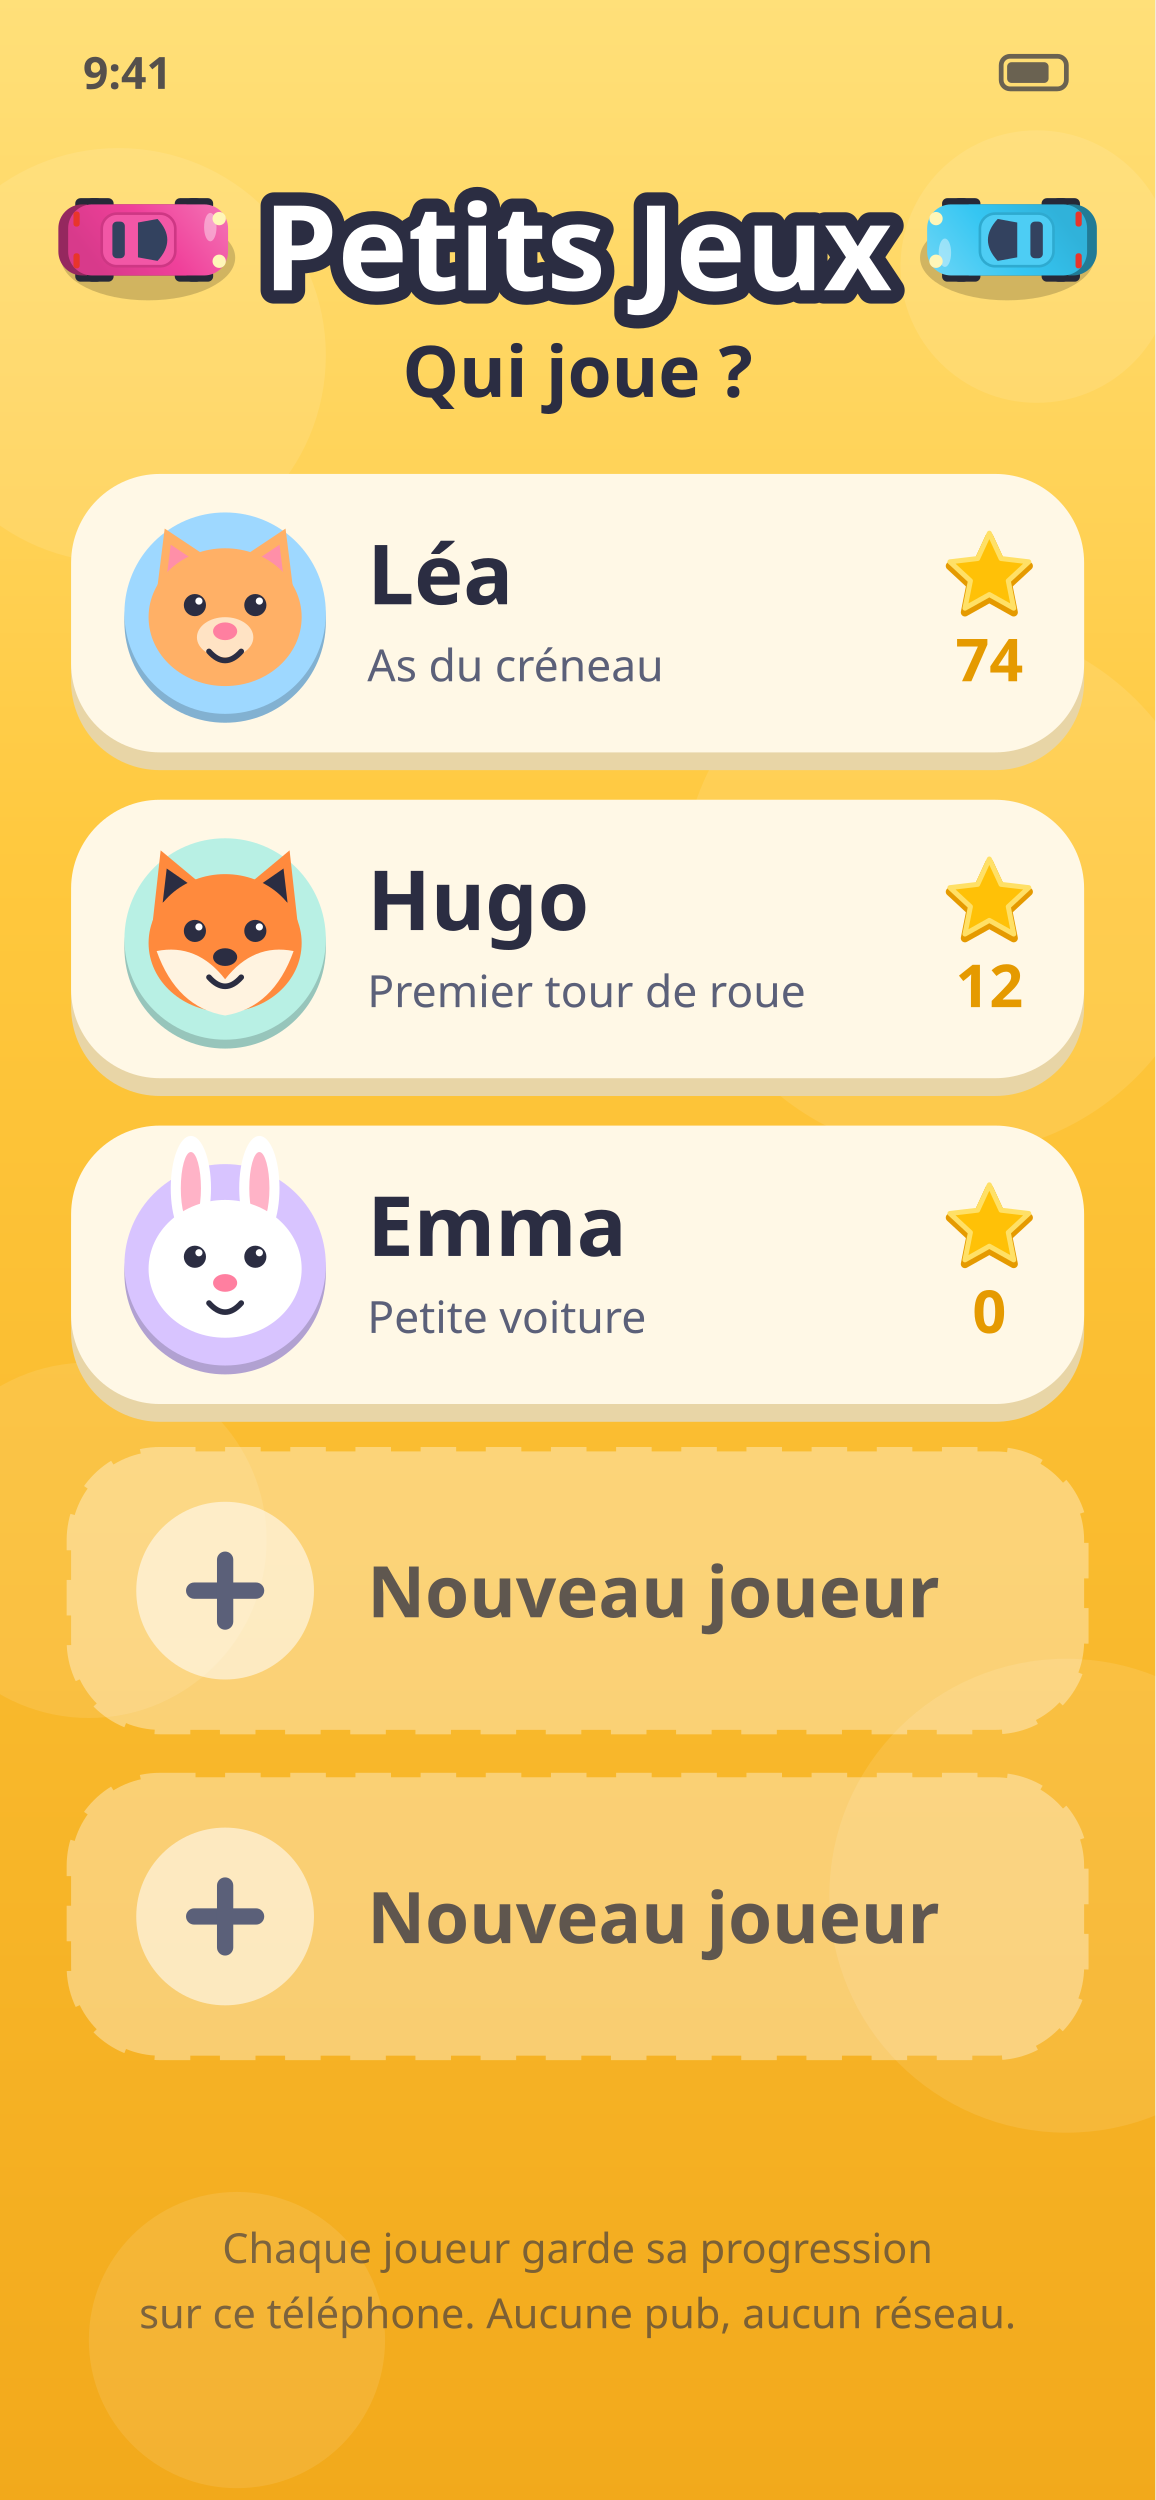
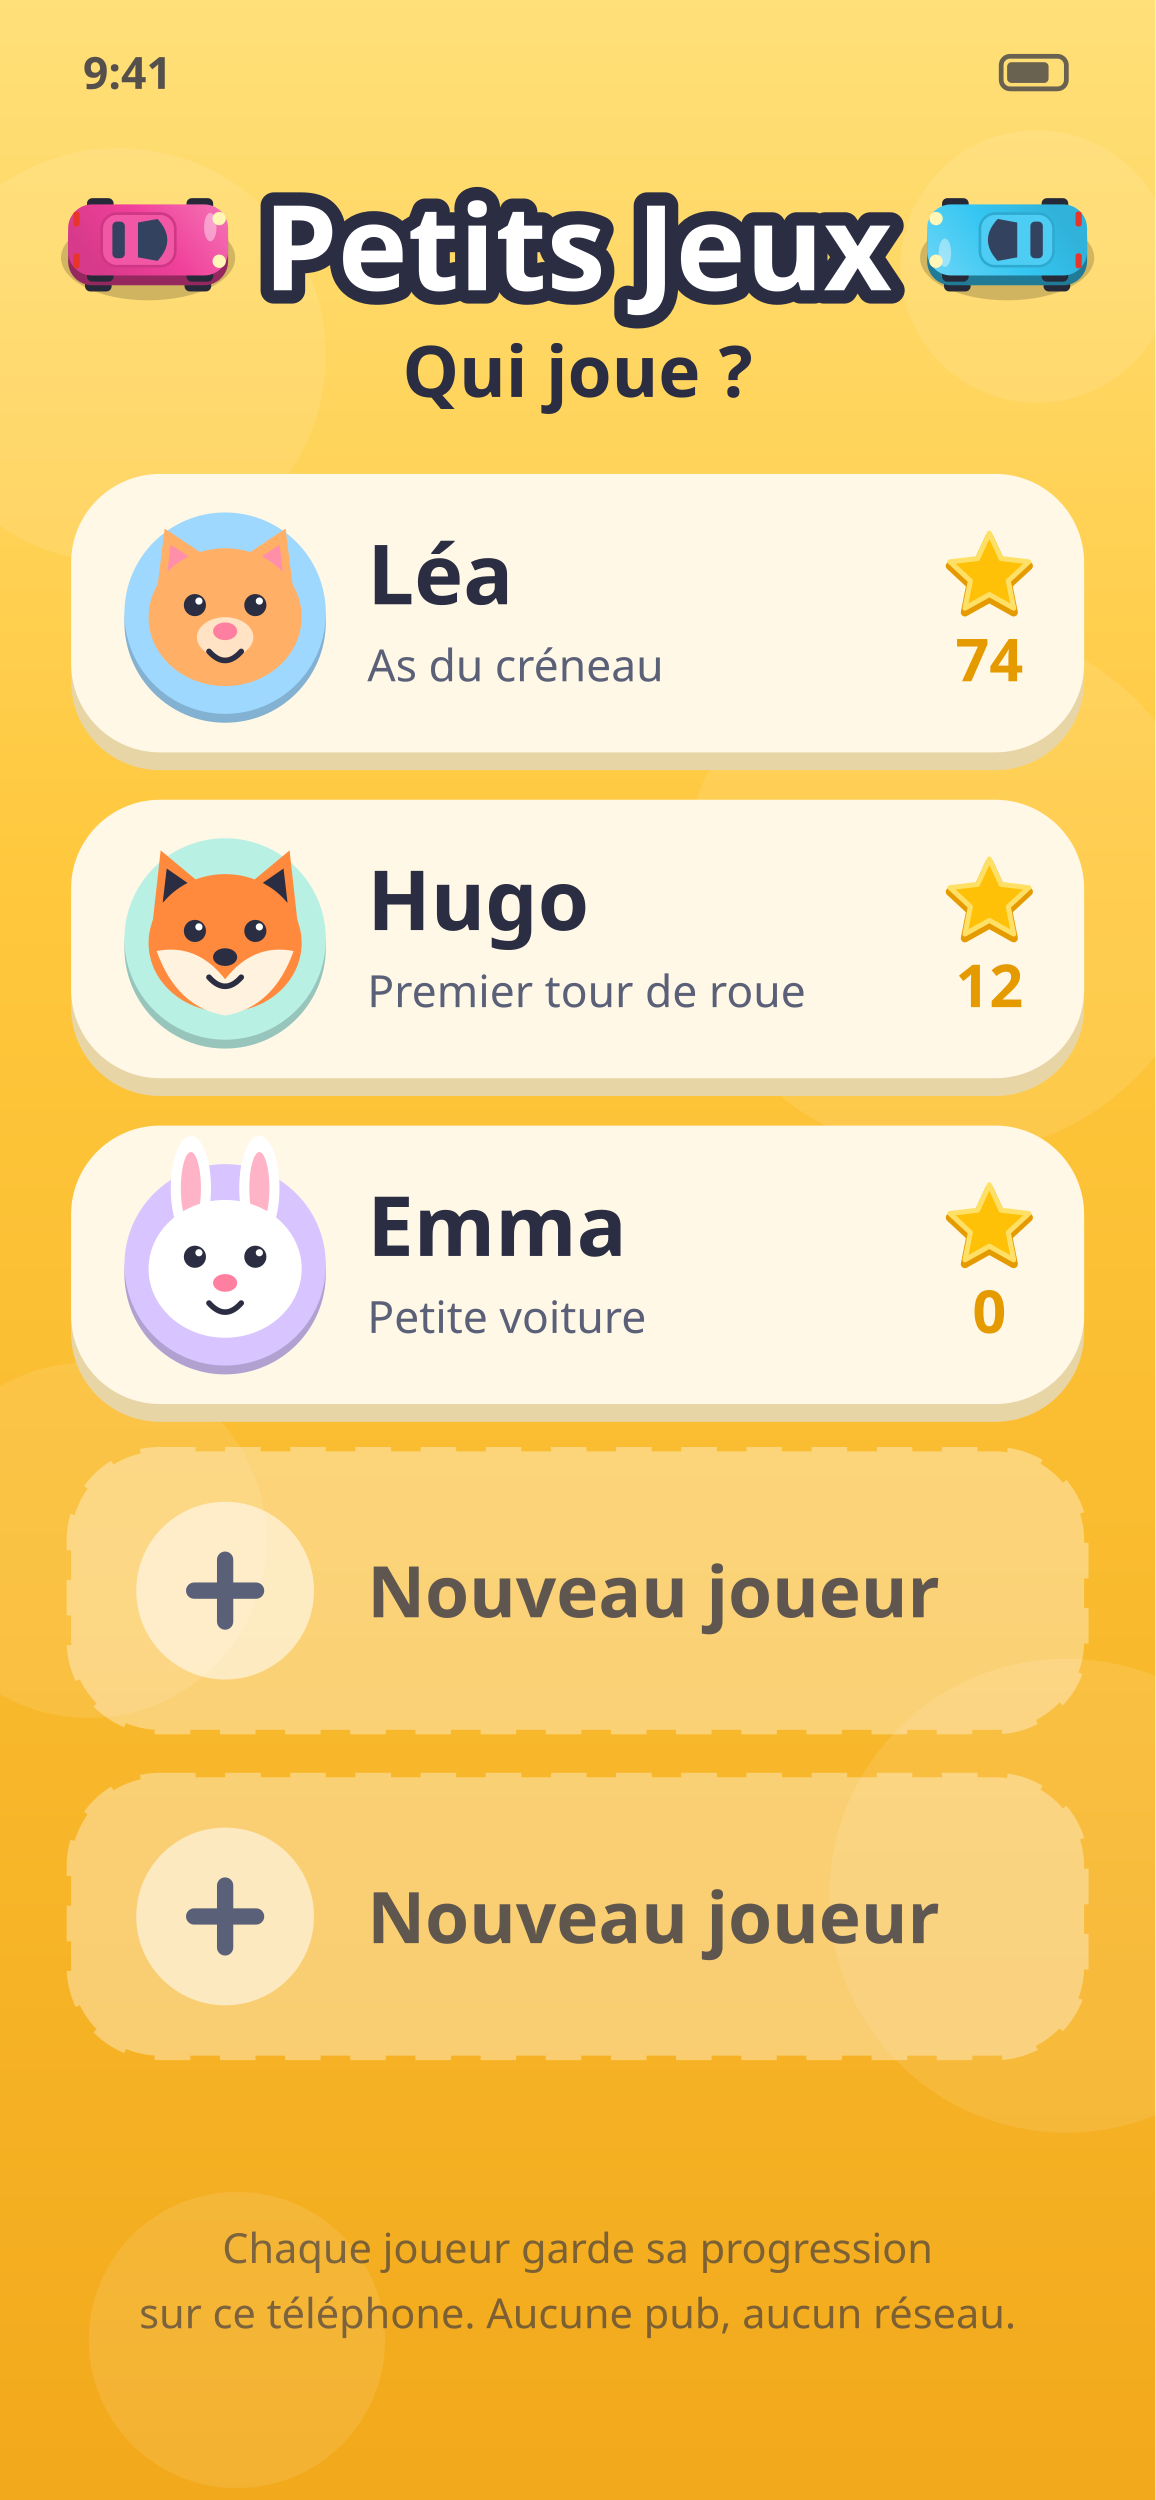
<svg xmlns="http://www.w3.org/2000/svg" viewBox="0 0 390 844" width="390" height="844">
  <style>@font-face{font-family:'Fredoka';src:url('../../android/app/src/main/res/font/fredoka.ttf');font-weight:300 700}</style>
  <defs>
    <linearGradient id="bg" x1="0" y1="0" x2="0" y2="1">
      <stop offset="0" stop-color="#FFE07A" />
      <stop offset="0.35" stop-color="#FFC83D" />
      <stop offset="1" stop-color="#F2A91B" />
    </linearGradient>
  </defs>
  <rect width="390" height="844" fill="url(#bg)" />
  <circle cx="40" cy="120" r="70" fill="#fff" opacity="0.1" />
  <circle cx="350" cy="90" r="46" fill="#fff" opacity="0.1" />
  <circle cx="320" cy="300" r="90" fill="#fff" opacity="0.1" />
  <circle cx="30" cy="520" r="60" fill="#fff" opacity="0.1" />
  <circle cx="360" cy="640" r="80" fill="#fff" opacity="0.1" />
  <circle cx="80" cy="790" r="50" fill="#fff" opacity="0.1" />
  <text x="195" y="98" font-family="Fredoka, sans-serif" font-size="40" font-weight="700" fill="#fff" text-anchor="middle" opacity="1" letter-spacing="0" stroke="#2B2D42" stroke-width="9" stroke-linejoin="round" paint-order="stroke">Petits Jeux</text>
  <text x="195" y="134" font-family="Fredoka, sans-serif" font-size="24" font-weight="600" fill="#2B2D42" text-anchor="middle" opacity="1" letter-spacing="0">Qui joue ?</text>
  <ellipse cx="50" cy="87" rx="29.4" ry="14.4" fill="#000" opacity="0.18" />
-   <g transform="translate(50 81) rotate(90)">
-     <defs>
-       <linearGradient id="cg12" x1="0" y1="0" x2="0.35" y2="1">
-         <stop offset="0" stop-color="#f475b6" />
-         <stop offset="0.55" stop-color="#F0409A" />
-         <stop offset="1" stop-color="#d83a8b" />
-       </linearGradient>
-     </defs>
+   <g transform="translate(50 81)">
    <g transform="translate(0 3.3)">
-       <rect x="-14.1" y="-21.3" width="4.2" height="9" rx="1.8" fill="#262938" />
-       <rect x="9.9" y="-21.3" width="4.2" height="9" rx="1.8" fill="#262938" />
-       <rect x="-14.1" y="12.3" width="4.2" height="9" rx="1.8" fill="#262938" />
-       <rect x="9.9" y="12.3" width="4.2" height="9" rx="1.8" fill="#262938" />
-       <rect x="-12" y="-27" width="24" height="54" rx="8.1" fill="#95285f" />
+       <g transform="rotate(90)">
+         <rect x="-14.1" y="-21.3" width="4.2" height="9" rx="1.8" fill="#262938" />
+         <rect x="9.9" y="-21.3" width="4.2" height="9" rx="1.8" fill="#262938" />
+         <rect x="-14.1" y="12.3" width="4.2" height="9" rx="1.8" fill="#262938" />
+         <rect x="9.9" y="12.3" width="4.2" height="9" rx="1.8" fill="#262938" />
+         <rect x="-12" y="-27" width="24" height="54" rx="8.1" fill="#95285f" />
+       </g>
    </g>
-     <rect x="-14.1" y="-21.96" width="4.2" height="9" rx="1.8" fill="#262938" />
-     <rect x="9.9" y="-21.96" width="4.2" height="9" rx="1.8" fill="#262938" />
-     <rect x="-14.1" y="11.64" width="4.2" height="9" rx="1.8" fill="#262938" />
-     <rect x="9.9" y="11.64" width="4.2" height="9" rx="1.8" fill="#262938" />
-     <rect x="-12" y="-27" width="24" height="54" rx="8.1" fill="url(#cg12)" />
-     <ellipse cx="-4.32" cy="-21" rx="4.8" ry="2.1" fill="#fff" opacity="0.4" />
-     <rect x="-8.88" y="-9.18" width="17.76" height="24.84" rx="5.1" fill="#f257a6" stroke="#ce3784" stroke-width="0.9" />
-     <path d="M -7.08 -3.18 Q 0 -9.78 7.08 -3.18 L 5.88 3.42 L -5.88 3.42 Z" fill="#33425F" />
-     <rect x="-4.68" y="6.42" width="9.36" height="-0.36" rx="1.8" fill="#f579b8" opacity="0.5" />
-     <rect x="-6.18" y="7.86" width="12.36" height="4.2" rx="1.5" fill="#33425F" />
-     <circle cx="-7.2" cy="-24" r="2.25" fill="#FFF6B8" />
-     <circle cx="7.2" cy="-24" r="2.25" fill="#FFF6B8" />
-     <rect x="-9.6" y="23.1" width="5.1" height="2.1" rx="0.9" fill="#E8352B" />
-     <rect x="4.5" y="23.1" width="5.1" height="2.1" rx="0.9" fill="#E8352B" />
+     <g transform="rotate(90)">
+       <defs>
+         <linearGradient id="cg12" x1="0" y1="0" x2="0.35" y2="1">
+           <stop offset="0" stop-color="#f475b6" />
+           <stop offset="0.55" stop-color="#F0409A" />
+           <stop offset="1" stop-color="#d83a8b" />
+         </linearGradient>
+       </defs>
+       <rect x="-14.1" y="-21.96" width="4.2" height="9" rx="1.8" fill="#262938" />
+       <rect x="9.9" y="-21.96" width="4.2" height="9" rx="1.8" fill="#262938" />
+       <rect x="-14.1" y="11.64" width="4.2" height="9" rx="1.8" fill="#262938" />
+       <rect x="9.9" y="11.64" width="4.2" height="9" rx="1.8" fill="#262938" />
+       <rect x="-12" y="-27" width="24" height="54" rx="8.1" fill="url(#cg12)" />
+       <ellipse cx="-4.32" cy="-21" rx="4.8" ry="2.1" fill="#fff" opacity="0.4" />
+       <rect x="-8.88" y="-9.18" width="17.76" height="24.84" rx="5.1" fill="#f257a6" stroke="#ce3784" stroke-width="0.9" />
+       <path d="M -7.08 -3.18 Q 0 -9.78 7.08 -3.18 L 5.88 3.42 L -5.88 3.42 Z" fill="#33425F" />
+       <rect x="-4.68" y="6.42" width="9.36" height="-0.36" rx="1.8" fill="#f579b8" opacity="0.5" />
+       <rect x="-6.18" y="7.86" width="12.36" height="4.2" rx="1.5" fill="#33425F" />
+       <circle cx="-7.2" cy="-24" r="2.25" fill="#FFF6B8" />
+       <circle cx="7.2" cy="-24" r="2.25" fill="#FFF6B8" />
+       <rect x="-9.6" y="23.1" width="5.1" height="2.1" rx="0.9" fill="#E8352B" />
+       <rect x="4.5" y="23.1" width="5.1" height="2.1" rx="0.9" fill="#E8352B" />
+     </g>
  </g>
  <ellipse cx="340" cy="87" rx="29.4" ry="14.4" fill="#000" opacity="0.18" />
-   <g transform="translate(340 81) rotate(270)">
-     <defs>
-       <linearGradient id="cg13" x1="0" y1="0" x2="0.35" y2="1">
-         <stop offset="0" stop-color="#6ed6f6" />
-         <stop offset="0.55" stop-color="#35C6F2" />
-         <stop offset="1" stop-color="#30b2da" />
-       </linearGradient>
-     </defs>
+   <g transform="translate(340 81)">
    <g transform="translate(0 3.3)">
-       <rect x="-14.1" y="-21.3" width="4.2" height="9" rx="1.8" fill="#262938" />
-       <rect x="9.9" y="-21.3" width="4.2" height="9" rx="1.8" fill="#262938" />
-       <rect x="-14.1" y="12.3" width="4.2" height="9" rx="1.8" fill="#262938" />
-       <rect x="9.9" y="12.3" width="4.2" height="9" rx="1.8" fill="#262938" />
-       <rect x="-12" y="-27" width="24" height="54" rx="8.1" fill="#217b96" />
+       <g transform="rotate(270)">
+         <rect x="-14.1" y="-21.3" width="4.2" height="9" rx="1.8" fill="#262938" />
+         <rect x="9.9" y="-21.3" width="4.2" height="9" rx="1.8" fill="#262938" />
+         <rect x="-14.1" y="12.3" width="4.2" height="9" rx="1.8" fill="#262938" />
+         <rect x="9.9" y="12.3" width="4.2" height="9" rx="1.8" fill="#262938" />
+         <rect x="-12" y="-27" width="24" height="54" rx="8.1" fill="#217b96" />
+       </g>
    </g>
-     <rect x="-14.1" y="-21.96" width="4.2" height="9" rx="1.8" fill="#262938" />
-     <rect x="9.9" y="-21.96" width="4.2" height="9" rx="1.8" fill="#262938" />
-     <rect x="-14.1" y="11.64" width="4.2" height="9" rx="1.8" fill="#262938" />
-     <rect x="9.9" y="11.64" width="4.2" height="9" rx="1.8" fill="#262938" />
-     <rect x="-12" y="-27" width="24" height="54" rx="8.1" fill="url(#cg13)" />
-     <ellipse cx="-4.32" cy="-21" rx="4.8" ry="2.1" fill="#fff" opacity="0.4" />
-     <rect x="-8.88" y="-9.18" width="17.76" height="24.84" rx="5.1" fill="#4dcdf4" stroke="#2eaad0" stroke-width="0.9" />
-     <path d="M -7.08 -3.18 Q 0 -9.78 7.08 -3.18 L 5.88 3.42 L -5.88 3.42 Z" fill="#33425F" />
-     <rect x="-4.68" y="6.42" width="9.36" height="-0.36" rx="1.8" fill="#72d7f6" opacity="0.5" />
-     <rect x="-6.18" y="7.86" width="12.36" height="4.2" rx="1.5" fill="#33425F" />
-     <circle cx="-7.2" cy="-24" r="2.25" fill="#FFF6B8" />
-     <circle cx="7.2" cy="-24" r="2.25" fill="#FFF6B8" />
-     <rect x="-9.6" y="23.1" width="5.1" height="2.1" rx="0.9" fill="#E8352B" />
-     <rect x="4.5" y="23.1" width="5.1" height="2.1" rx="0.9" fill="#E8352B" />
+     <g transform="rotate(270)">
+       <defs>
+         <linearGradient id="cg13" x1="0" y1="0" x2="0.35" y2="1">
+           <stop offset="0" stop-color="#6ed6f6" />
+           <stop offset="0.55" stop-color="#35C6F2" />
+           <stop offset="1" stop-color="#30b2da" />
+         </linearGradient>
+       </defs>
+       <rect x="-14.1" y="-21.96" width="4.2" height="9" rx="1.8" fill="#262938" />
+       <rect x="9.9" y="-21.96" width="4.2" height="9" rx="1.8" fill="#262938" />
+       <rect x="-14.1" y="11.64" width="4.2" height="9" rx="1.8" fill="#262938" />
+       <rect x="9.9" y="11.64" width="4.2" height="9" rx="1.8" fill="#262938" />
+       <rect x="-12" y="-27" width="24" height="54" rx="8.1" fill="url(#cg13)" />
+       <ellipse cx="-4.32" cy="-21" rx="4.8" ry="2.1" fill="#fff" opacity="0.4" />
+       <rect x="-8.88" y="-9.18" width="17.76" height="24.84" rx="5.1" fill="#4dcdf4" stroke="#2eaad0" stroke-width="0.9" />
+       <path d="M -7.08 -3.18 Q 0 -9.78 7.08 -3.18 L 5.88 3.42 L -5.88 3.42 Z" fill="#33425F" />
+       <rect x="-4.68" y="6.42" width="9.36" height="-0.36" rx="1.8" fill="#72d7f6" opacity="0.5" />
+       <rect x="-6.18" y="7.86" width="12.36" height="4.2" rx="1.5" fill="#33425F" />
+       <circle cx="-7.2" cy="-24" r="2.25" fill="#FFF6B8" />
+       <circle cx="7.2" cy="-24" r="2.25" fill="#FFF6B8" />
+       <rect x="-9.6" y="23.1" width="5.1" height="2.1" rx="0.9" fill="#E8352B" />
+       <rect x="4.5" y="23.1" width="5.1" height="2.1" rx="0.9" fill="#E8352B" />
+     </g>
  </g>
  <rect x="24" y="166" width="342" height="94" rx="30" fill="#E8D5A6" />
  <rect x="24" y="160" width="342" height="94" rx="30" fill="#FFF8E6" />
  <circle cx="76" cy="210" r="34" fill="#82b1d1" />
  <circle cx="76" cy="207" r="34" fill="#9ED8FF" />
  <clipPath id="av13">
    <circle cx="76" cy="207" r="34" />
  </clipPath>
  <g>
    <path d="M 52.88 200.2 L 55.6 178.44 L 71.92 189.32 Z" fill="#FFB066" />
    <path d="M 99.12 200.2 L 96.4 178.44 L 80.08 189.32 Z" fill="#FFB066" />
    <path d="M 56.28 194.76 L 57.64 183.88 L 65.8 189.32 Z" fill="#FF8FA8" />
    <path d="M 95.72 194.76 L 94.36 183.88 L 86.2 189.32 Z" fill="#FF8FA8" />
    <ellipse cx="76" cy="208.36" rx="25.84" ry="23.26" fill="#FFB066" />
    <ellipse cx="76" cy="215.16" rx="9.52" ry="6.8" fill="#FFE3C4" />
    <circle cx="65.8" cy="204.28" r="3.74" fill="#2B2D42" />
    <circle cx="86.2" cy="204.28" r="3.74" fill="#2B2D42" />
    <circle cx="67.16" cy="202.92" r="1.22" fill="#fff" />
    <circle cx="87.56" cy="202.92" r="1.22" fill="#fff" />
    <ellipse cx="76" cy="213.12" rx="4.08" ry="2.99" fill="#FF7FA0" />
    <path d="M 70.56 219.92 Q 76 226.04 81.44 219.92" fill="none" stroke="#2B2D42" stroke-width="1.9" stroke-linecap="round" />
  </g>
  <text x="124" y="204" font-family="Fredoka, sans-serif" font-size="28" font-weight="700" fill="#2B2D42" text-anchor="start" opacity="1" letter-spacing="0">Léa</text>
  <text x="124" y="230" font-family="Fredoka, sans-serif" font-size="15" font-weight="500" fill="#5B6079" text-anchor="start" opacity="1" letter-spacing="0">As du créneau</text>
  <polygon points="334,181.4 337.95,189.96 347.31,191.07 340.39,197.48 342.23,206.73 334,202.12 325.77,206.73 327.61,197.48 320.69,191.07 330.05,189.96" fill="#E59A00" stroke="#E59A00" stroke-width="2.8" stroke-linejoin="round" />
  <polygon points="334,180 337.95,188.56 347.31,189.67 340.39,196.08 342.23,205.33 334,200.72 325.77,205.33 327.61,196.08 320.69,189.67 330.05,188.56" fill="#FFC107" stroke="#FFE066" stroke-width="1.68" stroke-linejoin="round" />
  <text x="334" y="230" font-family="Fredoka, sans-serif" font-size="20" font-weight="700" fill="#E59A00" text-anchor="middle" opacity="1" letter-spacing="0">74</text>
  <rect x="24" y="276" width="342" height="94" rx="30" fill="#E8D5A6" />
  <rect x="24" y="270" width="342" height="94" rx="30" fill="#FFF8E6" />
  <circle cx="76" cy="320" r="34" fill="#97c5bb" />
  <circle cx="76" cy="317" r="34" fill="#B8F0E4" />
  <clipPath id="av13">
    <circle cx="76" cy="317" r="34" />
  </clipPath>
  <g>
    <path d="M 51.52 311.56 L 54.24 287.08 L 70.56 300.68 Z" fill="#FF8A3D" />
    <path d="M 100.48 311.56 L 97.76 287.08 L 81.44 300.68 Z" fill="#FF8A3D" />
    <path d="M 54.92 304.76 L 56.28 293.2 L 65.12 299.32 Z" fill="#2B2D42" />
    <path d="M 97.08 304.76 L 95.72 293.2 L 86.88 299.32 Z" fill="#2B2D42" />
    <ellipse cx="76" cy="318.36" rx="25.84" ry="23.26" fill="#FF8A3D" />
    <path d="M 52.88 321.08 Q 66.48 318.36 76 330.6 Q 85.52 318.36 99.12 321.08 Q 92.32 340.12 76 342.84 Q 59.68 340.12 52.88 321.08 Z" fill="#FFF3E0" />
    <circle cx="65.8" cy="314.28" r="3.74" fill="#2B2D42" />
    <circle cx="86.2" cy="314.28" r="3.74" fill="#2B2D42" />
    <circle cx="67.16" cy="312.92" r="1.22" fill="#fff" />
    <circle cx="87.56" cy="312.92" r="1.22" fill="#fff" />
    <ellipse cx="76" cy="323.12" rx="4.08" ry="2.99" fill="#2B2D42" />
    <path d="M 70.56 329.92 Q 76 336.04 81.44 329.92" fill="none" stroke="#2B2D42" stroke-width="1.9" stroke-linecap="round" />
  </g>
  <text x="124" y="314" font-family="Fredoka, sans-serif" font-size="28" font-weight="700" fill="#2B2D42" text-anchor="start" opacity="1" letter-spacing="0">Hugo</text>
  <text x="124" y="340" font-family="Fredoka, sans-serif" font-size="15" font-weight="500" fill="#5B6079" text-anchor="start" opacity="1" letter-spacing="0">Premier tour de roue</text>
  <polygon points="334,291.4 337.95,299.96 347.31,301.07 340.39,307.48 342.23,316.73 334,312.12 325.77,316.73 327.61,307.48 320.69,301.07 330.05,299.96" fill="#E59A00" stroke="#E59A00" stroke-width="2.8" stroke-linejoin="round" />
  <polygon points="334,290 337.95,298.56 347.31,299.67 340.39,306.08 342.23,315.33 334,310.72 325.77,315.33 327.61,306.08 320.69,299.67 330.05,298.56" fill="#FFC107" stroke="#FFE066" stroke-width="1.68" stroke-linejoin="round" />
  <text x="334" y="340" font-family="Fredoka, sans-serif" font-size="20" font-weight="700" fill="#E59A00" text-anchor="middle" opacity="1" letter-spacing="0">12</text>
  <rect x="24" y="386" width="342" height="94" rx="30" fill="#E8D5A6" />
  <rect x="24" y="380" width="342" height="94" rx="30" fill="#FFF8E6" />
  <circle cx="76" cy="430" r="34" fill="#b1a1d1" />
  <circle cx="76" cy="427" r="34" fill="#D8C4FF" />
  <clipPath id="av13">
    <circle cx="76" cy="427" r="34" />
  </clipPath>
  <g>
    <ellipse cx="64.44" cy="401.16" rx="6.8" ry="17.68" fill="#fff" />
    <ellipse cx="87.56" cy="401.16" rx="6.8" ry="17.68" fill="#fff" />
    <ellipse cx="64.44" cy="401.16" rx="3.4" ry="12.24" fill="#FFB3C7" />
    <ellipse cx="87.56" cy="401.16" rx="3.4" ry="12.24" fill="#FFB3C7" />
    <ellipse cx="76" cy="428.36" rx="25.84" ry="23.26" fill="#FFFFFF" />
    <circle cx="65.8" cy="424.28" r="3.74" fill="#2B2D42" />
    <circle cx="86.2" cy="424.28" r="3.74" fill="#2B2D42" />
    <circle cx="67.16" cy="422.92" r="1.22" fill="#fff" />
    <circle cx="87.56" cy="422.92" r="1.22" fill="#fff" />
    <ellipse cx="76" cy="433.12" rx="4.08" ry="2.99" fill="#FF7FA0" />
    <path d="M 70.56 439.92 Q 76 446.04 81.44 439.92" fill="none" stroke="#2B2D42" stroke-width="1.9" stroke-linecap="round" />
  </g>
  <text x="124" y="424" font-family="Fredoka, sans-serif" font-size="28" font-weight="700" fill="#2B2D42" text-anchor="start" opacity="1" letter-spacing="0">Emma</text>
  <text x="124" y="450" font-family="Fredoka, sans-serif" font-size="15" font-weight="500" fill="#5B6079" text-anchor="start" opacity="1" letter-spacing="0">Petite voiture</text>
  <polygon points="334,401.4 337.95,409.96 347.31,411.07 340.39,417.48 342.23,426.73 334,422.12 325.77,426.73 327.61,417.48 320.69,411.07 330.05,409.96" fill="#E59A00" stroke="#E59A00" stroke-width="2.8" stroke-linejoin="round" />
  <polygon points="334,400 337.95,408.56 347.31,409.67 340.39,416.08 342.23,425.33 334,420.72 325.77,425.33 327.61,416.08 320.69,409.67 330.05,408.56" fill="#FFC107" stroke="#FFE066" stroke-width="1.68" stroke-linejoin="round" />
  <text x="334" y="450" font-family="Fredoka, sans-serif" font-size="20" font-weight="700" fill="#E59A00" text-anchor="middle" opacity="1" letter-spacing="0">0</text>
  <rect x="24" y="490" width="342" height="94" rx="30" fill="#fff" opacity="0.35" stroke="#fff" stroke-width="3" stroke-dasharray="12 10" />
  <circle cx="76" cy="537" r="30" fill="#fff" opacity="0.55" />
  <rect x="62.8" y="534.25" width="26.4" height="5.5" rx="2.75" fill="#5B6079" />
  <rect x="73.25" y="523.8" width="5.5" height="26.4" rx="2.75" fill="#5B6079" />
  <text x="124" y="546" font-family="Fredoka, sans-serif" font-size="24" font-weight="600" fill="#2B2D42" text-anchor="start" opacity="0.75" letter-spacing="0">Nouveau joueur</text>
  <rect x="24" y="600" width="342" height="94" rx="30" fill="#fff" opacity="0.35" stroke="#fff" stroke-width="3" stroke-dasharray="12 10" />
  <circle cx="76" cy="647" r="30" fill="#fff" opacity="0.55" />
  <rect x="62.8" y="644.25" width="26.4" height="5.5" rx="2.75" fill="#5B6079" />
  <rect x="73.25" y="633.8" width="5.5" height="26.4" rx="2.75" fill="#5B6079" />
  <text x="124" y="656" font-family="Fredoka, sans-serif" font-size="24" font-weight="600" fill="#2B2D42" text-anchor="start" opacity="0.75" letter-spacing="0">Nouveau joueur</text>
  <text x="195" y="764" font-family="Fredoka, sans-serif" font-size="14" font-weight="500" fill="#2B2D42" text-anchor="middle" opacity="0.6" letter-spacing="0">Chaque joueur garde sa progression</text>
  <text x="195" y="786" font-family="Fredoka, sans-serif" font-size="14" font-weight="500" fill="#2B2D42" text-anchor="middle" opacity="0.6" letter-spacing="0">sur ce téléphone. Aucune pub, aucun réseau.</text>
  <text x="28" y="30" font-family="Fredoka, sans-serif" font-size="15" font-weight="600" fill="#2B2D42" text-anchor="start" opacity="0.8" letter-spacing="0">9:41</text>
  <rect x="338" y="19" width="22" height="11" rx="3" fill="none" stroke="#2B2D42" stroke-width="1.6" opacity="0.7" />
  <rect x="340" y="21" width="14" height="7" rx="1.5" fill="#2B2D42" opacity="0.7" />
</svg>
